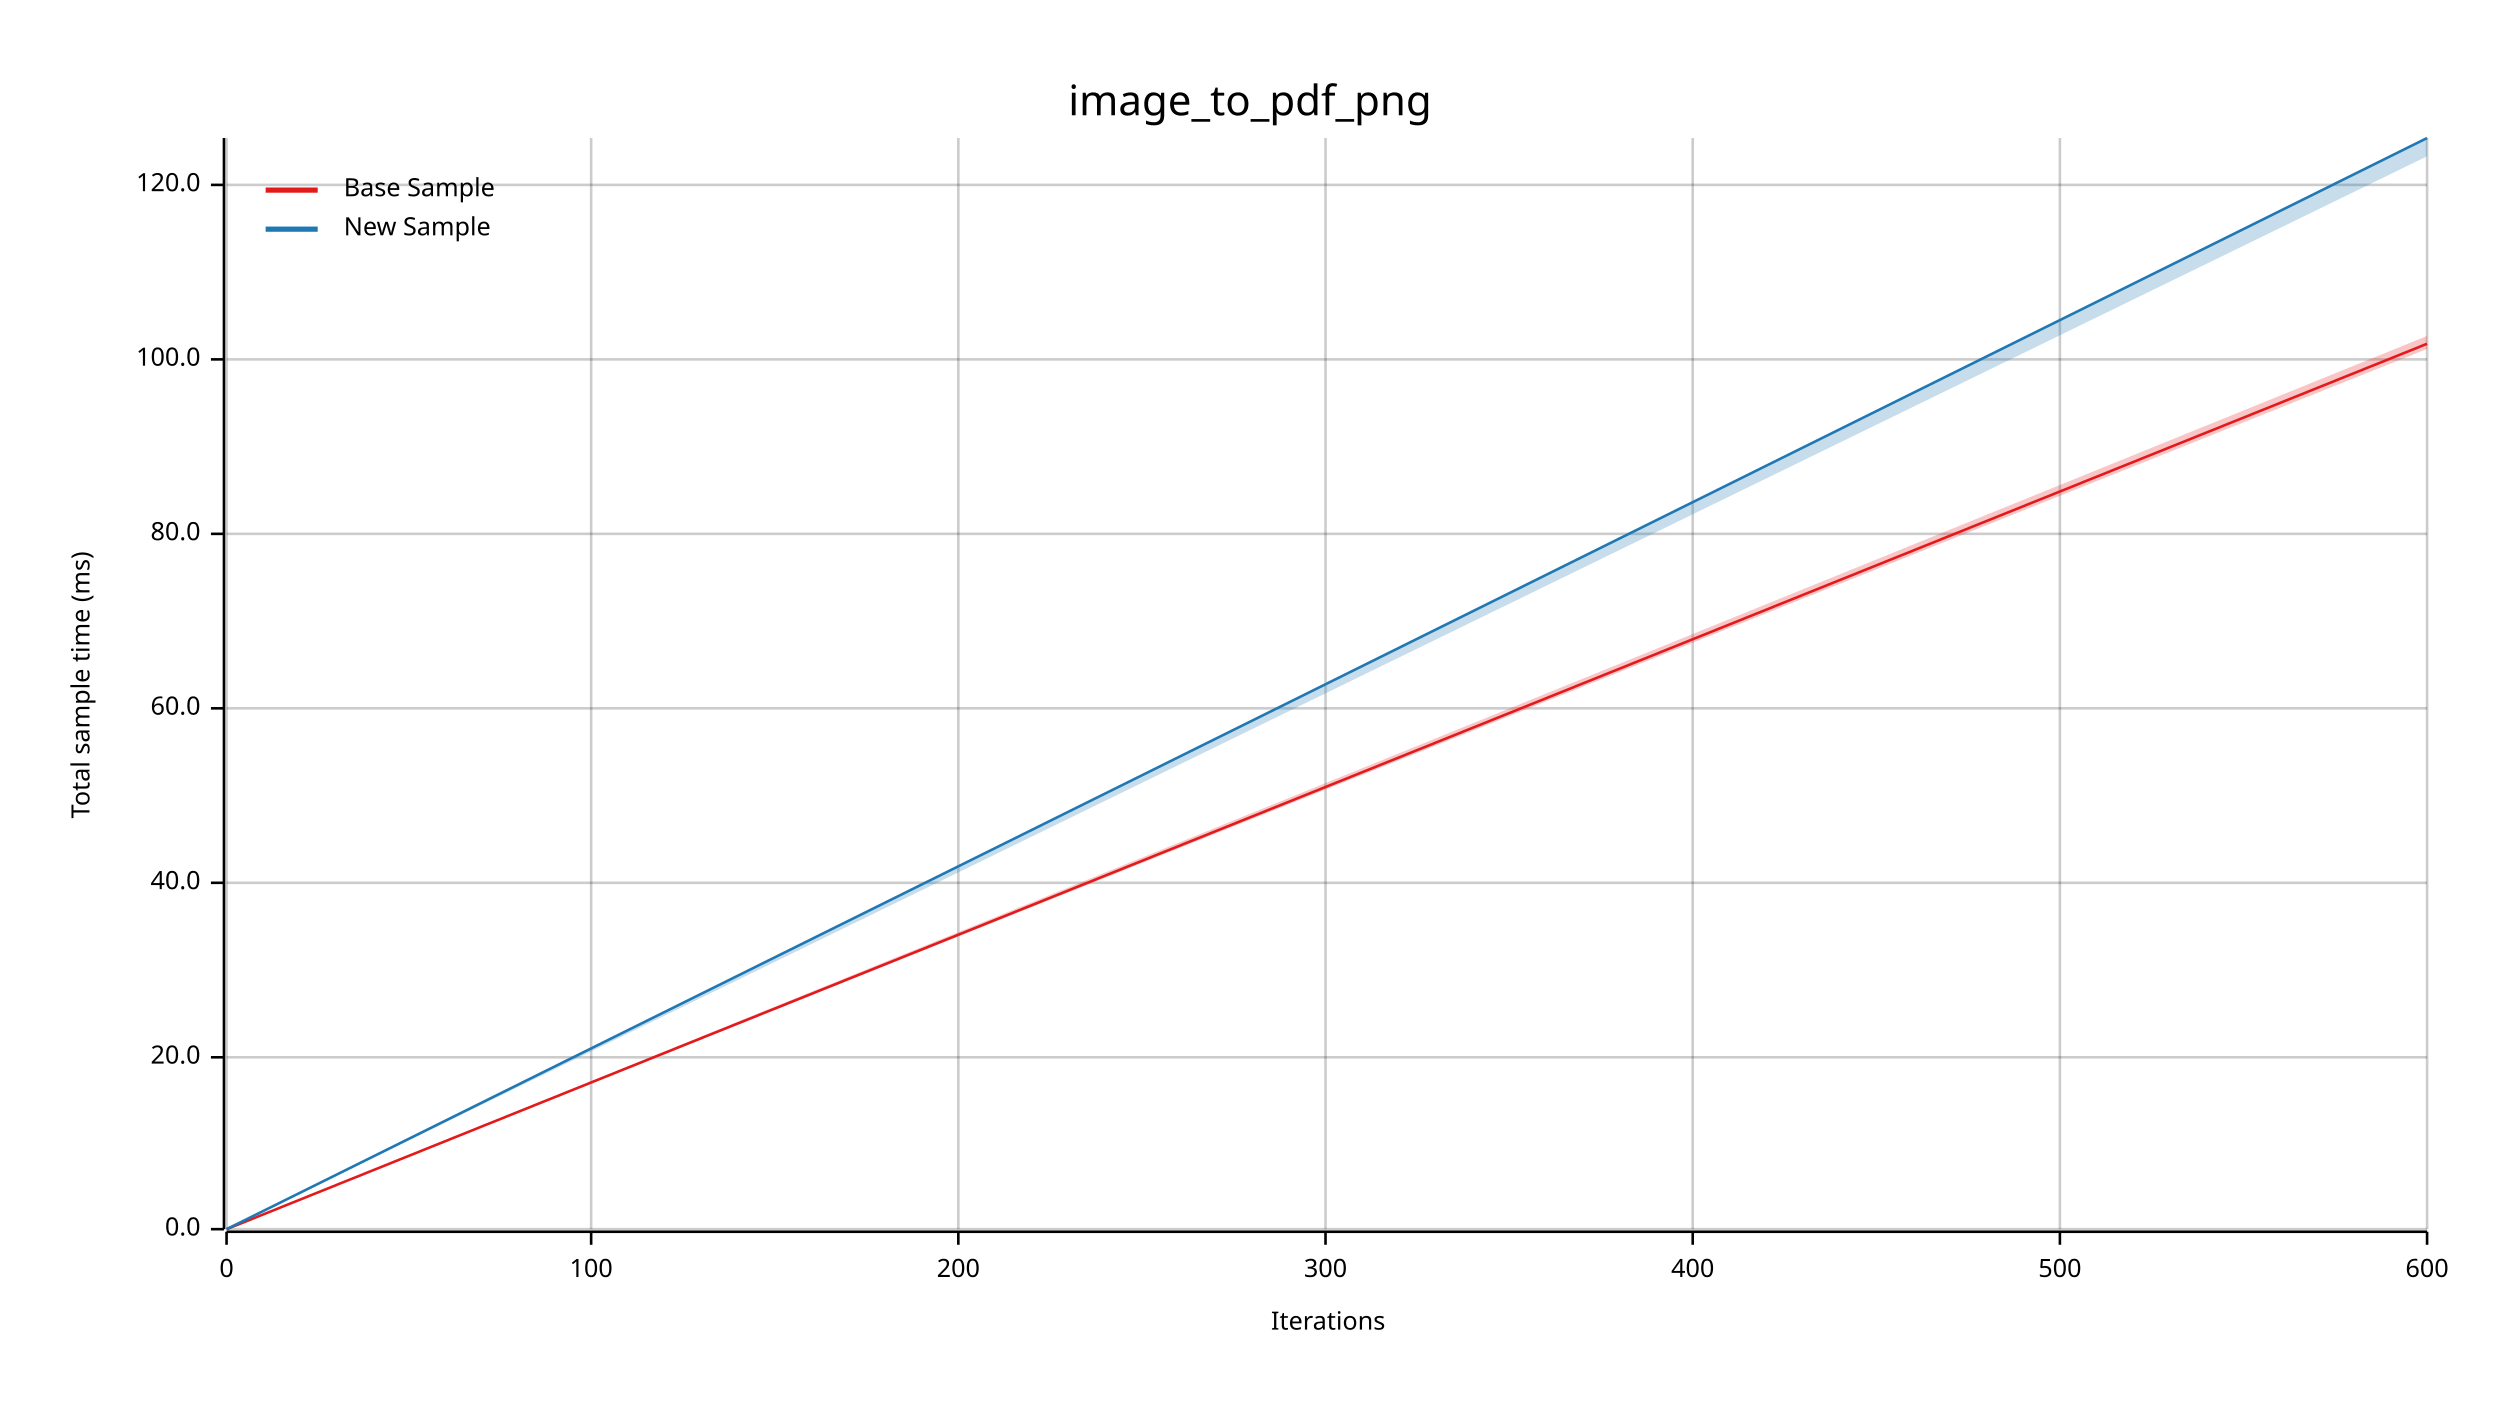
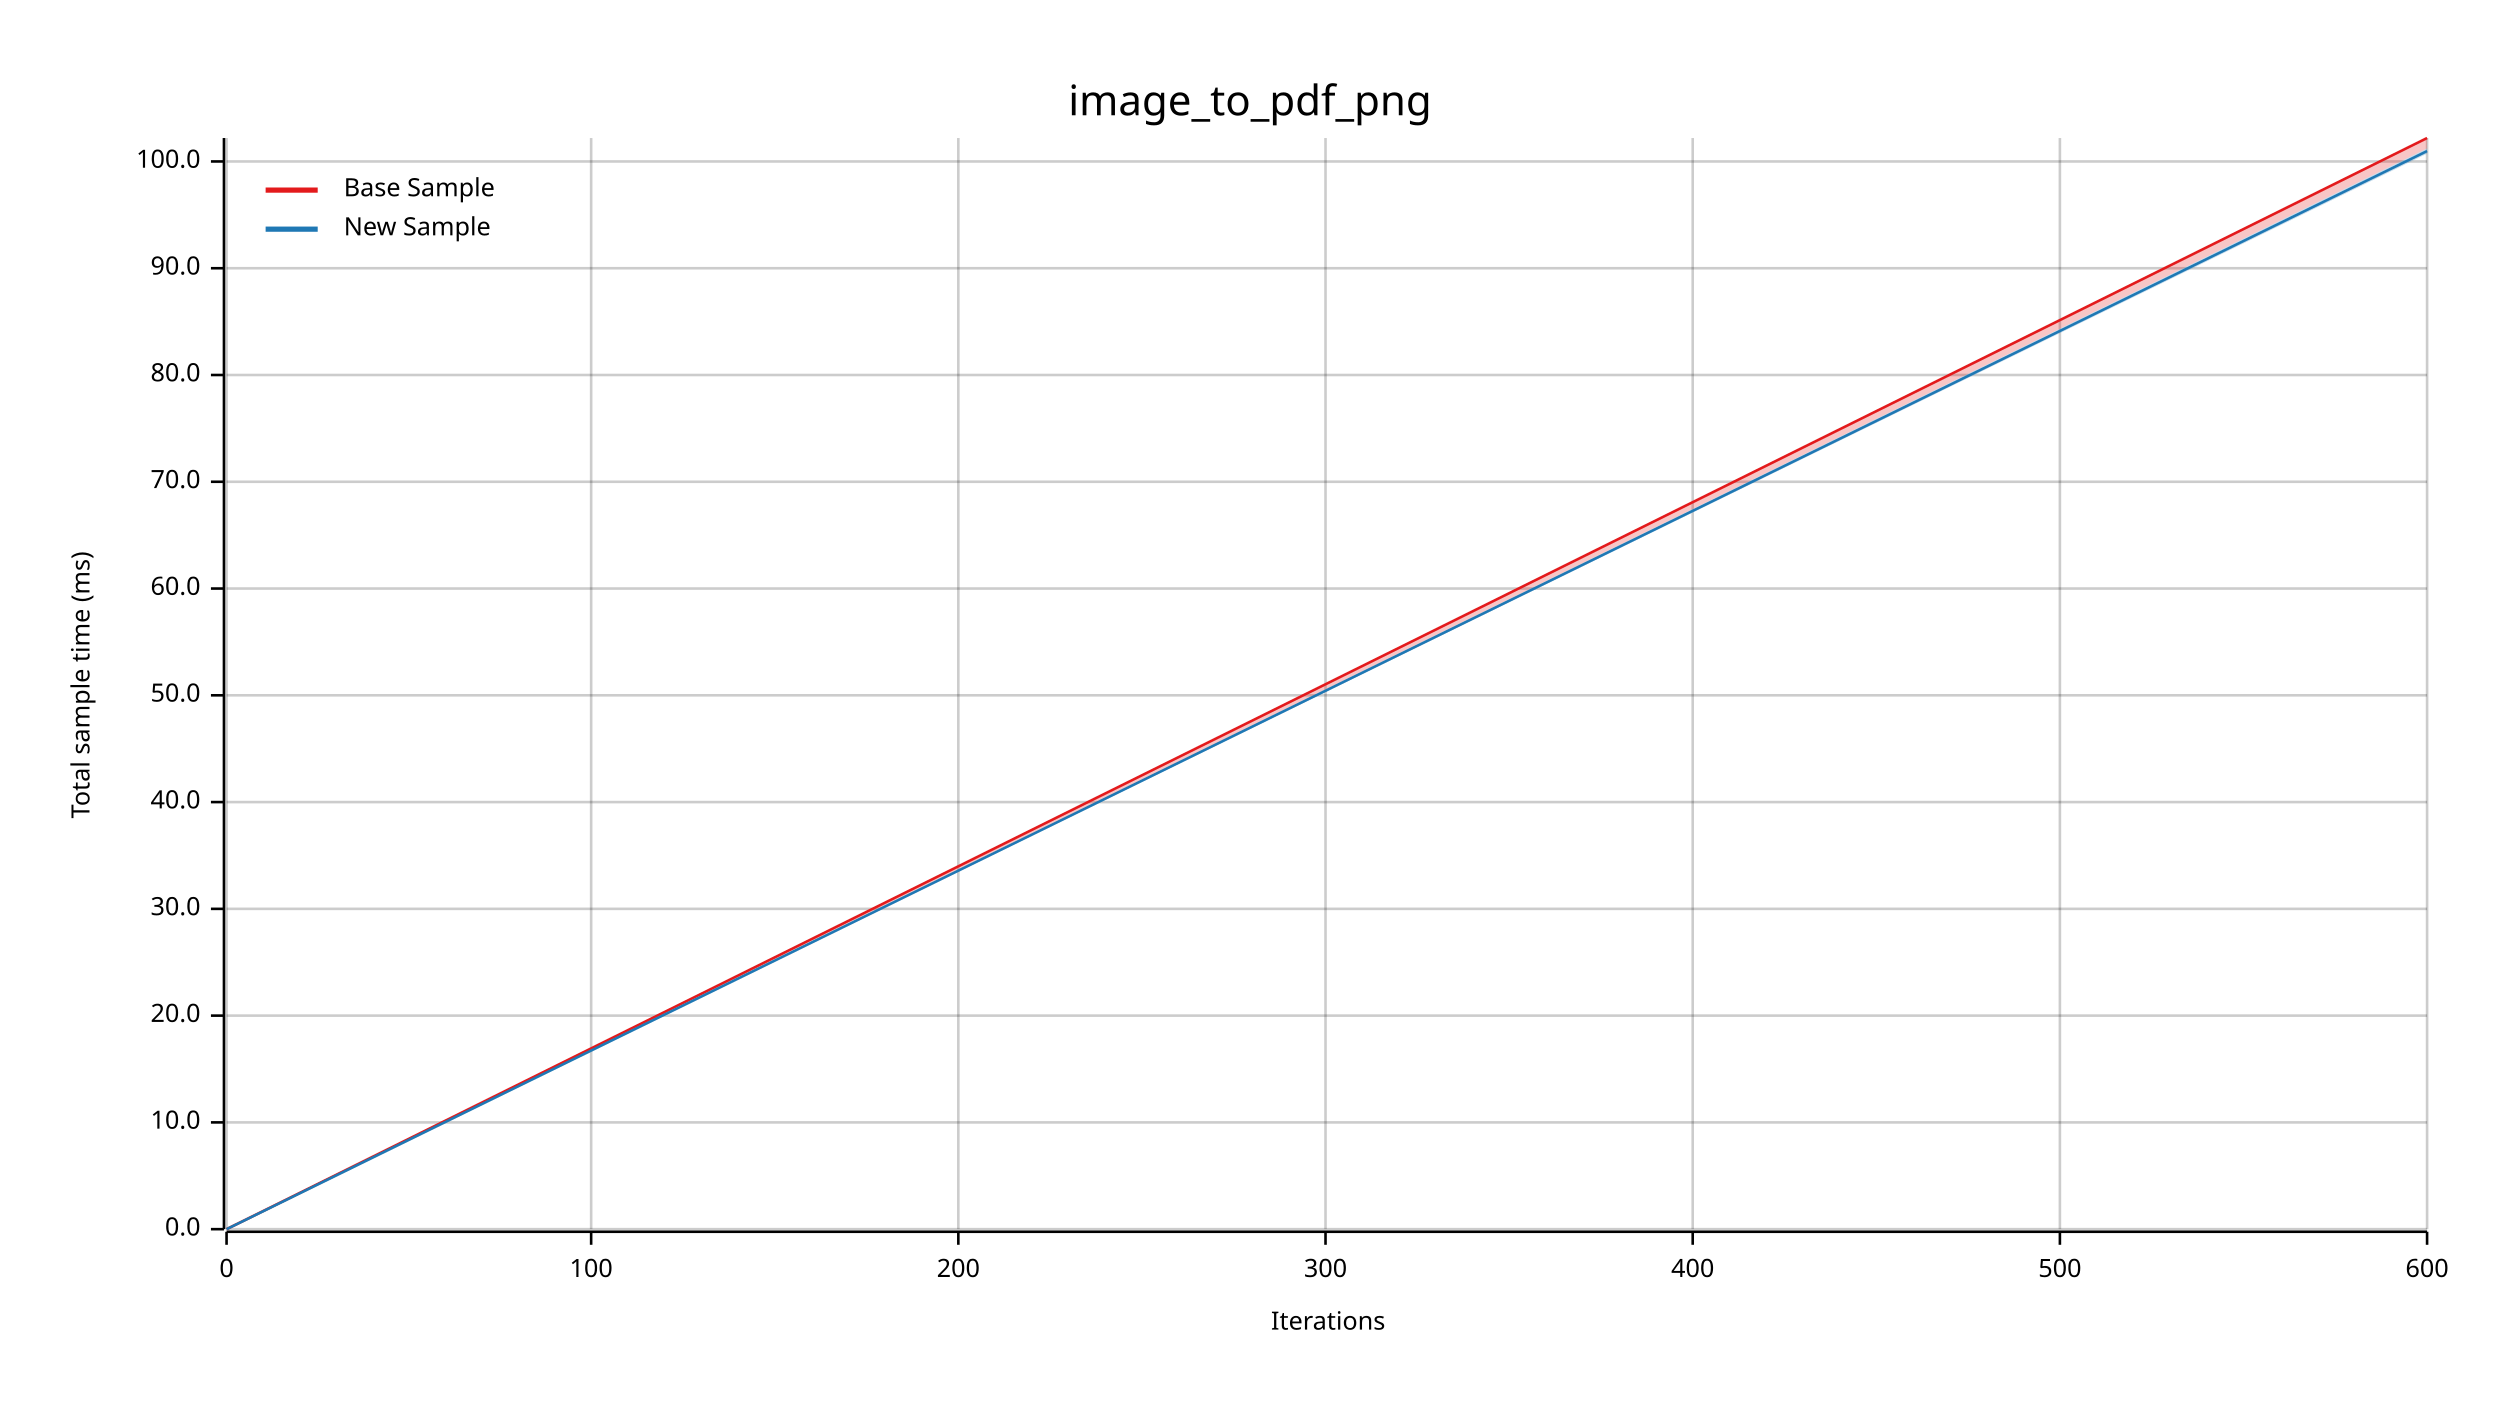
<svg xmlns="http://www.w3.org/2000/svg" width="960" height="540" viewBox="0 0 960 540">
  <text x="480" y="32" dy="0.76em" text-anchor="middle" font-family="sans-serif" font-size="16.129" opacity="1" fill="#000000">
image_to_pdf_png
</text>
  <text x="27" y="263" dy="0.76em" text-anchor="middle" font-family="sans-serif" font-size="9.677" opacity="1" fill="#000000" transform="rotate(270, 27, 263)">
Total sample time (ms)
</text>
  <text x="510" y="513" dy="-0.5ex" text-anchor="middle" font-family="sans-serif" font-size="9.677" opacity="1" fill="#000000">
Iterations
</text>
  <line opacity="0.2" stroke="#000000" stroke-width="1" x1="87" y1="472" x2="87" y2="53" />
  <line opacity="0.2" stroke="#000000" stroke-width="1" x1="227" y1="472" x2="227" y2="53" />
  <line opacity="0.2" stroke="#000000" stroke-width="1" x1="368" y1="472" x2="368" y2="53" />
  <line opacity="0.2" stroke="#000000" stroke-width="1" x1="509" y1="472" x2="509" y2="53" />
  <line opacity="0.2" stroke="#000000" stroke-width="1" x1="650" y1="472" x2="650" y2="53" />
  <line opacity="0.2" stroke="#000000" stroke-width="1" x1="791" y1="472" x2="791" y2="53" />
  <line opacity="0.2" stroke="#000000" stroke-width="1" x1="932" y1="472" x2="932" y2="53" />
  <line opacity="0.2" stroke="#000000" stroke-width="1" x1="87" y1="472" x2="932" y2="472" />
-   <line opacity="0.2" stroke="#000000" stroke-width="1" x1="87" y1="406" x2="932" y2="406" />
-   <line opacity="0.2" stroke="#000000" stroke-width="1" x1="87" y1="339" x2="932" y2="339" />
-   <line opacity="0.2" stroke="#000000" stroke-width="1" x1="87" y1="272" x2="932" y2="272" />
-   <line opacity="0.2" stroke="#000000" stroke-width="1" x1="87" y1="205" x2="932" y2="205" />
-   <line opacity="0.2" stroke="#000000" stroke-width="1" x1="87" y1="138" x2="932" y2="138" />
-   <line opacity="0.2" stroke="#000000" stroke-width="1" x1="87" y1="71" x2="932" y2="71" />
+   <line opacity="0.2" stroke="#000000" stroke-width="1" x1="87" y1="431" x2="932" y2="431" />
+   <line opacity="0.2" stroke="#000000" stroke-width="1" x1="87" y1="390" x2="932" y2="390" />
+   <line opacity="0.2" stroke="#000000" stroke-width="1" x1="87" y1="349" x2="932" y2="349" />
+   <line opacity="0.2" stroke="#000000" stroke-width="1" x1="87" y1="308" x2="932" y2="308" />
+   <line opacity="0.2" stroke="#000000" stroke-width="1" x1="87" y1="267" x2="932" y2="267" />
+   <line opacity="0.2" stroke="#000000" stroke-width="1" x1="87" y1="226" x2="932" y2="226" />
+   <line opacity="0.2" stroke="#000000" stroke-width="1" x1="87" y1="185" x2="932" y2="185" />
+   <line opacity="0.2" stroke="#000000" stroke-width="1" x1="87" y1="144" x2="932" y2="144" />
+   <line opacity="0.2" stroke="#000000" stroke-width="1" x1="87" y1="103" x2="932" y2="103" />
+   <line opacity="0.2" stroke="#000000" stroke-width="1" x1="87" y1="62" x2="932" y2="62" />
  <polyline fill="none" opacity="1" stroke="#000000" stroke-width="1" points="86,53 86,472 " />
  <text x="77" y="472" dy="0.5ex" text-anchor="end" font-family="sans-serif" font-size="9.677" opacity="1" fill="#000000">
0.0
</text>
  <polyline fill="none" opacity="1" stroke="#000000" stroke-width="1" points="81,472 86,472 " />
-   <text x="77" y="406" dy="0.5ex" text-anchor="end" font-family="sans-serif" font-size="9.677" opacity="1" fill="#000000">
+   <text x="77" y="431" dy="0.5ex" text-anchor="end" font-family="sans-serif" font-size="9.677" opacity="1" fill="#000000">
+ 10.0
+ </text>
+   <polyline fill="none" opacity="1" stroke="#000000" stroke-width="1" points="81,431 86,431 " />
+   <text x="77" y="390" dy="0.5ex" text-anchor="end" font-family="sans-serif" font-size="9.677" opacity="1" fill="#000000">
20.0
</text>
-   <polyline fill="none" opacity="1" stroke="#000000" stroke-width="1" points="81,406 86,406 " />
-   <text x="77" y="339" dy="0.5ex" text-anchor="end" font-family="sans-serif" font-size="9.677" opacity="1" fill="#000000">
+   <polyline fill="none" opacity="1" stroke="#000000" stroke-width="1" points="81,390 86,390 " />
+   <text x="77" y="349" dy="0.5ex" text-anchor="end" font-family="sans-serif" font-size="9.677" opacity="1" fill="#000000">
+ 30.0
+ </text>
+   <polyline fill="none" opacity="1" stroke="#000000" stroke-width="1" points="81,349 86,349 " />
+   <text x="77" y="308" dy="0.5ex" text-anchor="end" font-family="sans-serif" font-size="9.677" opacity="1" fill="#000000">
40.0
</text>
-   <polyline fill="none" opacity="1" stroke="#000000" stroke-width="1" points="81,339 86,339 " />
-   <text x="77" y="272" dy="0.5ex" text-anchor="end" font-family="sans-serif" font-size="9.677" opacity="1" fill="#000000">
+   <polyline fill="none" opacity="1" stroke="#000000" stroke-width="1" points="81,308 86,308 " />
+   <text x="77" y="267" dy="0.5ex" text-anchor="end" font-family="sans-serif" font-size="9.677" opacity="1" fill="#000000">
+ 50.0
+ </text>
+   <polyline fill="none" opacity="1" stroke="#000000" stroke-width="1" points="81,267 86,267 " />
+   <text x="77" y="226" dy="0.5ex" text-anchor="end" font-family="sans-serif" font-size="9.677" opacity="1" fill="#000000">
60.0
</text>
-   <polyline fill="none" opacity="1" stroke="#000000" stroke-width="1" points="81,272 86,272 " />
-   <text x="77" y="205" dy="0.5ex" text-anchor="end" font-family="sans-serif" font-size="9.677" opacity="1" fill="#000000">
+   <polyline fill="none" opacity="1" stroke="#000000" stroke-width="1" points="81,226 86,226 " />
+   <text x="77" y="185" dy="0.5ex" text-anchor="end" font-family="sans-serif" font-size="9.677" opacity="1" fill="#000000">
+ 70.0
+ </text>
+   <polyline fill="none" opacity="1" stroke="#000000" stroke-width="1" points="81,185 86,185 " />
+   <text x="77" y="144" dy="0.5ex" text-anchor="end" font-family="sans-serif" font-size="9.677" opacity="1" fill="#000000">
80.0
</text>
-   <polyline fill="none" opacity="1" stroke="#000000" stroke-width="1" points="81,205 86,205 " />
-   <text x="77" y="138" dy="0.5ex" text-anchor="end" font-family="sans-serif" font-size="9.677" opacity="1" fill="#000000">
+   <polyline fill="none" opacity="1" stroke="#000000" stroke-width="1" points="81,144 86,144 " />
+   <text x="77" y="103" dy="0.5ex" text-anchor="end" font-family="sans-serif" font-size="9.677" opacity="1" fill="#000000">
+ 90.0
+ </text>
+   <polyline fill="none" opacity="1" stroke="#000000" stroke-width="1" points="81,103 86,103 " />
+   <text x="77" y="62" dy="0.5ex" text-anchor="end" font-family="sans-serif" font-size="9.677" opacity="1" fill="#000000">
100.0
</text>
-   <polyline fill="none" opacity="1" stroke="#000000" stroke-width="1" points="81,138 86,138 " />
-   <text x="77" y="71" dy="0.5ex" text-anchor="end" font-family="sans-serif" font-size="9.677" opacity="1" fill="#000000">
- 120.0
- </text>
-   <polyline fill="none" opacity="1" stroke="#000000" stroke-width="1" points="81,71 86,71 " />
+   <polyline fill="none" opacity="1" stroke="#000000" stroke-width="1" points="81,62 86,62 " />
  <polyline fill="none" opacity="1" stroke="#000000" stroke-width="1" points="87,473 932,473 " />
  <text x="87" y="483" dy="0.76em" text-anchor="middle" font-family="sans-serif" font-size="9.677" opacity="1" fill="#000000">
0
</text>
  <polyline fill="none" opacity="1" stroke="#000000" stroke-width="1" points="87,473 87,478 " />
  <text x="227" y="483" dy="0.76em" text-anchor="middle" font-family="sans-serif" font-size="9.677" opacity="1" fill="#000000">
100
</text>
  <polyline fill="none" opacity="1" stroke="#000000" stroke-width="1" points="227,473 227,478 " />
  <text x="368" y="483" dy="0.76em" text-anchor="middle" font-family="sans-serif" font-size="9.677" opacity="1" fill="#000000">
200
</text>
  <polyline fill="none" opacity="1" stroke="#000000" stroke-width="1" points="368,473 368,478 " />
  <text x="509" y="483" dy="0.76em" text-anchor="middle" font-family="sans-serif" font-size="9.677" opacity="1" fill="#000000">
300
</text>
  <polyline fill="none" opacity="1" stroke="#000000" stroke-width="1" points="509,473 509,478 " />
  <text x="650" y="483" dy="0.76em" text-anchor="middle" font-family="sans-serif" font-size="9.677" opacity="1" fill="#000000">
400
</text>
  <polyline fill="none" opacity="1" stroke="#000000" stroke-width="1" points="650,473 650,478 " />
  <text x="791" y="483" dy="0.76em" text-anchor="middle" font-family="sans-serif" font-size="9.677" opacity="1" fill="#000000">
500
</text>
  <polyline fill="none" opacity="1" stroke="#000000" stroke-width="1" points="791,473 791,478 " />
  <text x="932" y="483" dy="0.76em" text-anchor="middle" font-family="sans-serif" font-size="9.677" opacity="1" fill="#000000">
600
</text>
  <polyline fill="none" opacity="1" stroke="#000000" stroke-width="1" points="932,473 932,478 " />
-   <polyline fill="none" opacity="1" stroke="#E31A1C" stroke-width="1" points="87,472 932,132 " />
-   <polygon opacity="0.25" fill="#E31A1C" points="87,472 932,134 932,129 " />
-   <polyline fill="none" opacity="1" stroke="#1F78B4" stroke-width="1" points="87,472 932,53 " />
-   <polygon opacity="0.25" fill="#1F78B4" points="87,472 932,60 932,53 " />
+   <polyline fill="none" opacity="1" stroke="#E31A1C" stroke-width="1" points="87,472 932,53 " />
+   <polygon opacity="0.25" fill="#E31A1C" points="87,472 932,57 932,53 " />
+   <polyline fill="none" opacity="1" stroke="#1F78B4" stroke-width="1" points="87,472 932,58 " />
+   <polygon opacity="0.25" fill="#1F78B4" points="87,472 932,59 932,57 " />
  <text x="132" y="68" dy="0.76em" text-anchor="start" font-family="sans-serif" font-size="9.677" opacity="1" fill="#000000">
Base Sample
</text>
  <text x="132" y="83" dy="0.76em" text-anchor="start" font-family="sans-serif" font-size="9.677" opacity="1" fill="#000000">
New Sample
</text>
  <polyline fill="none" opacity="1" stroke="#E31A1C" stroke-width="2" points="102,73 122,73 " />
  <polyline fill="none" opacity="1" stroke="#1F78B4" stroke-width="2" points="102,88 122,88 " />
</svg>
